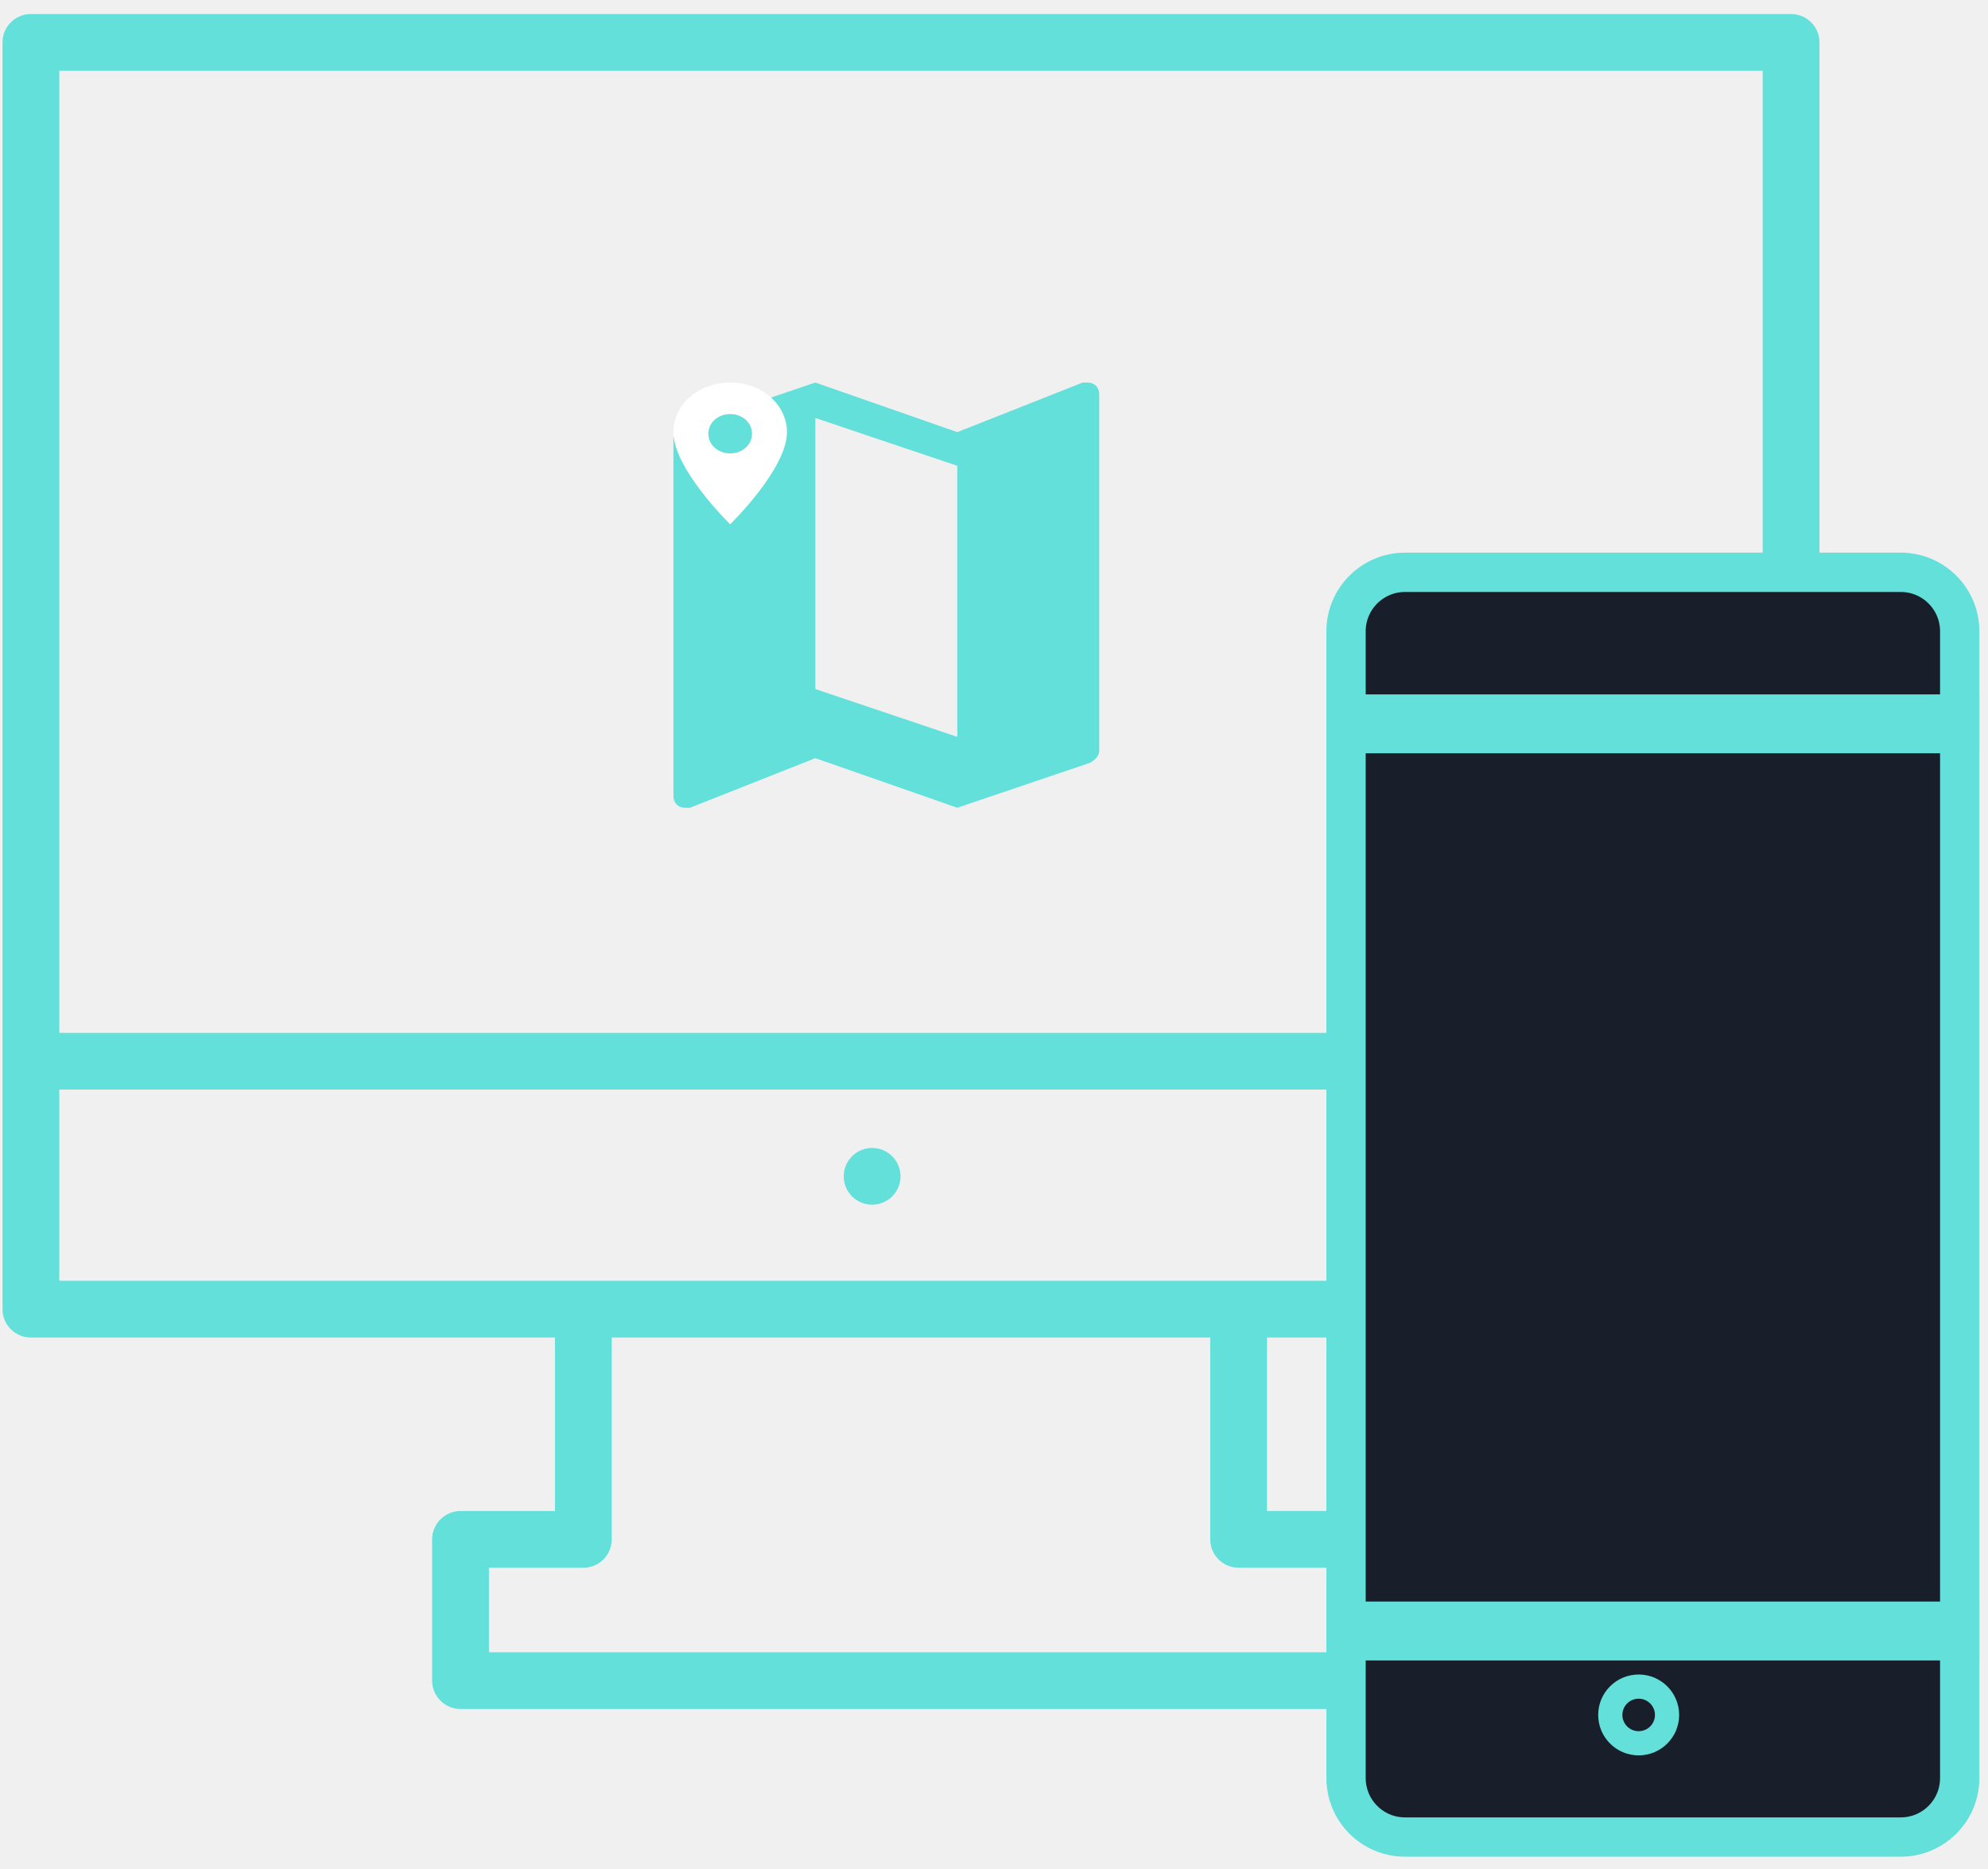
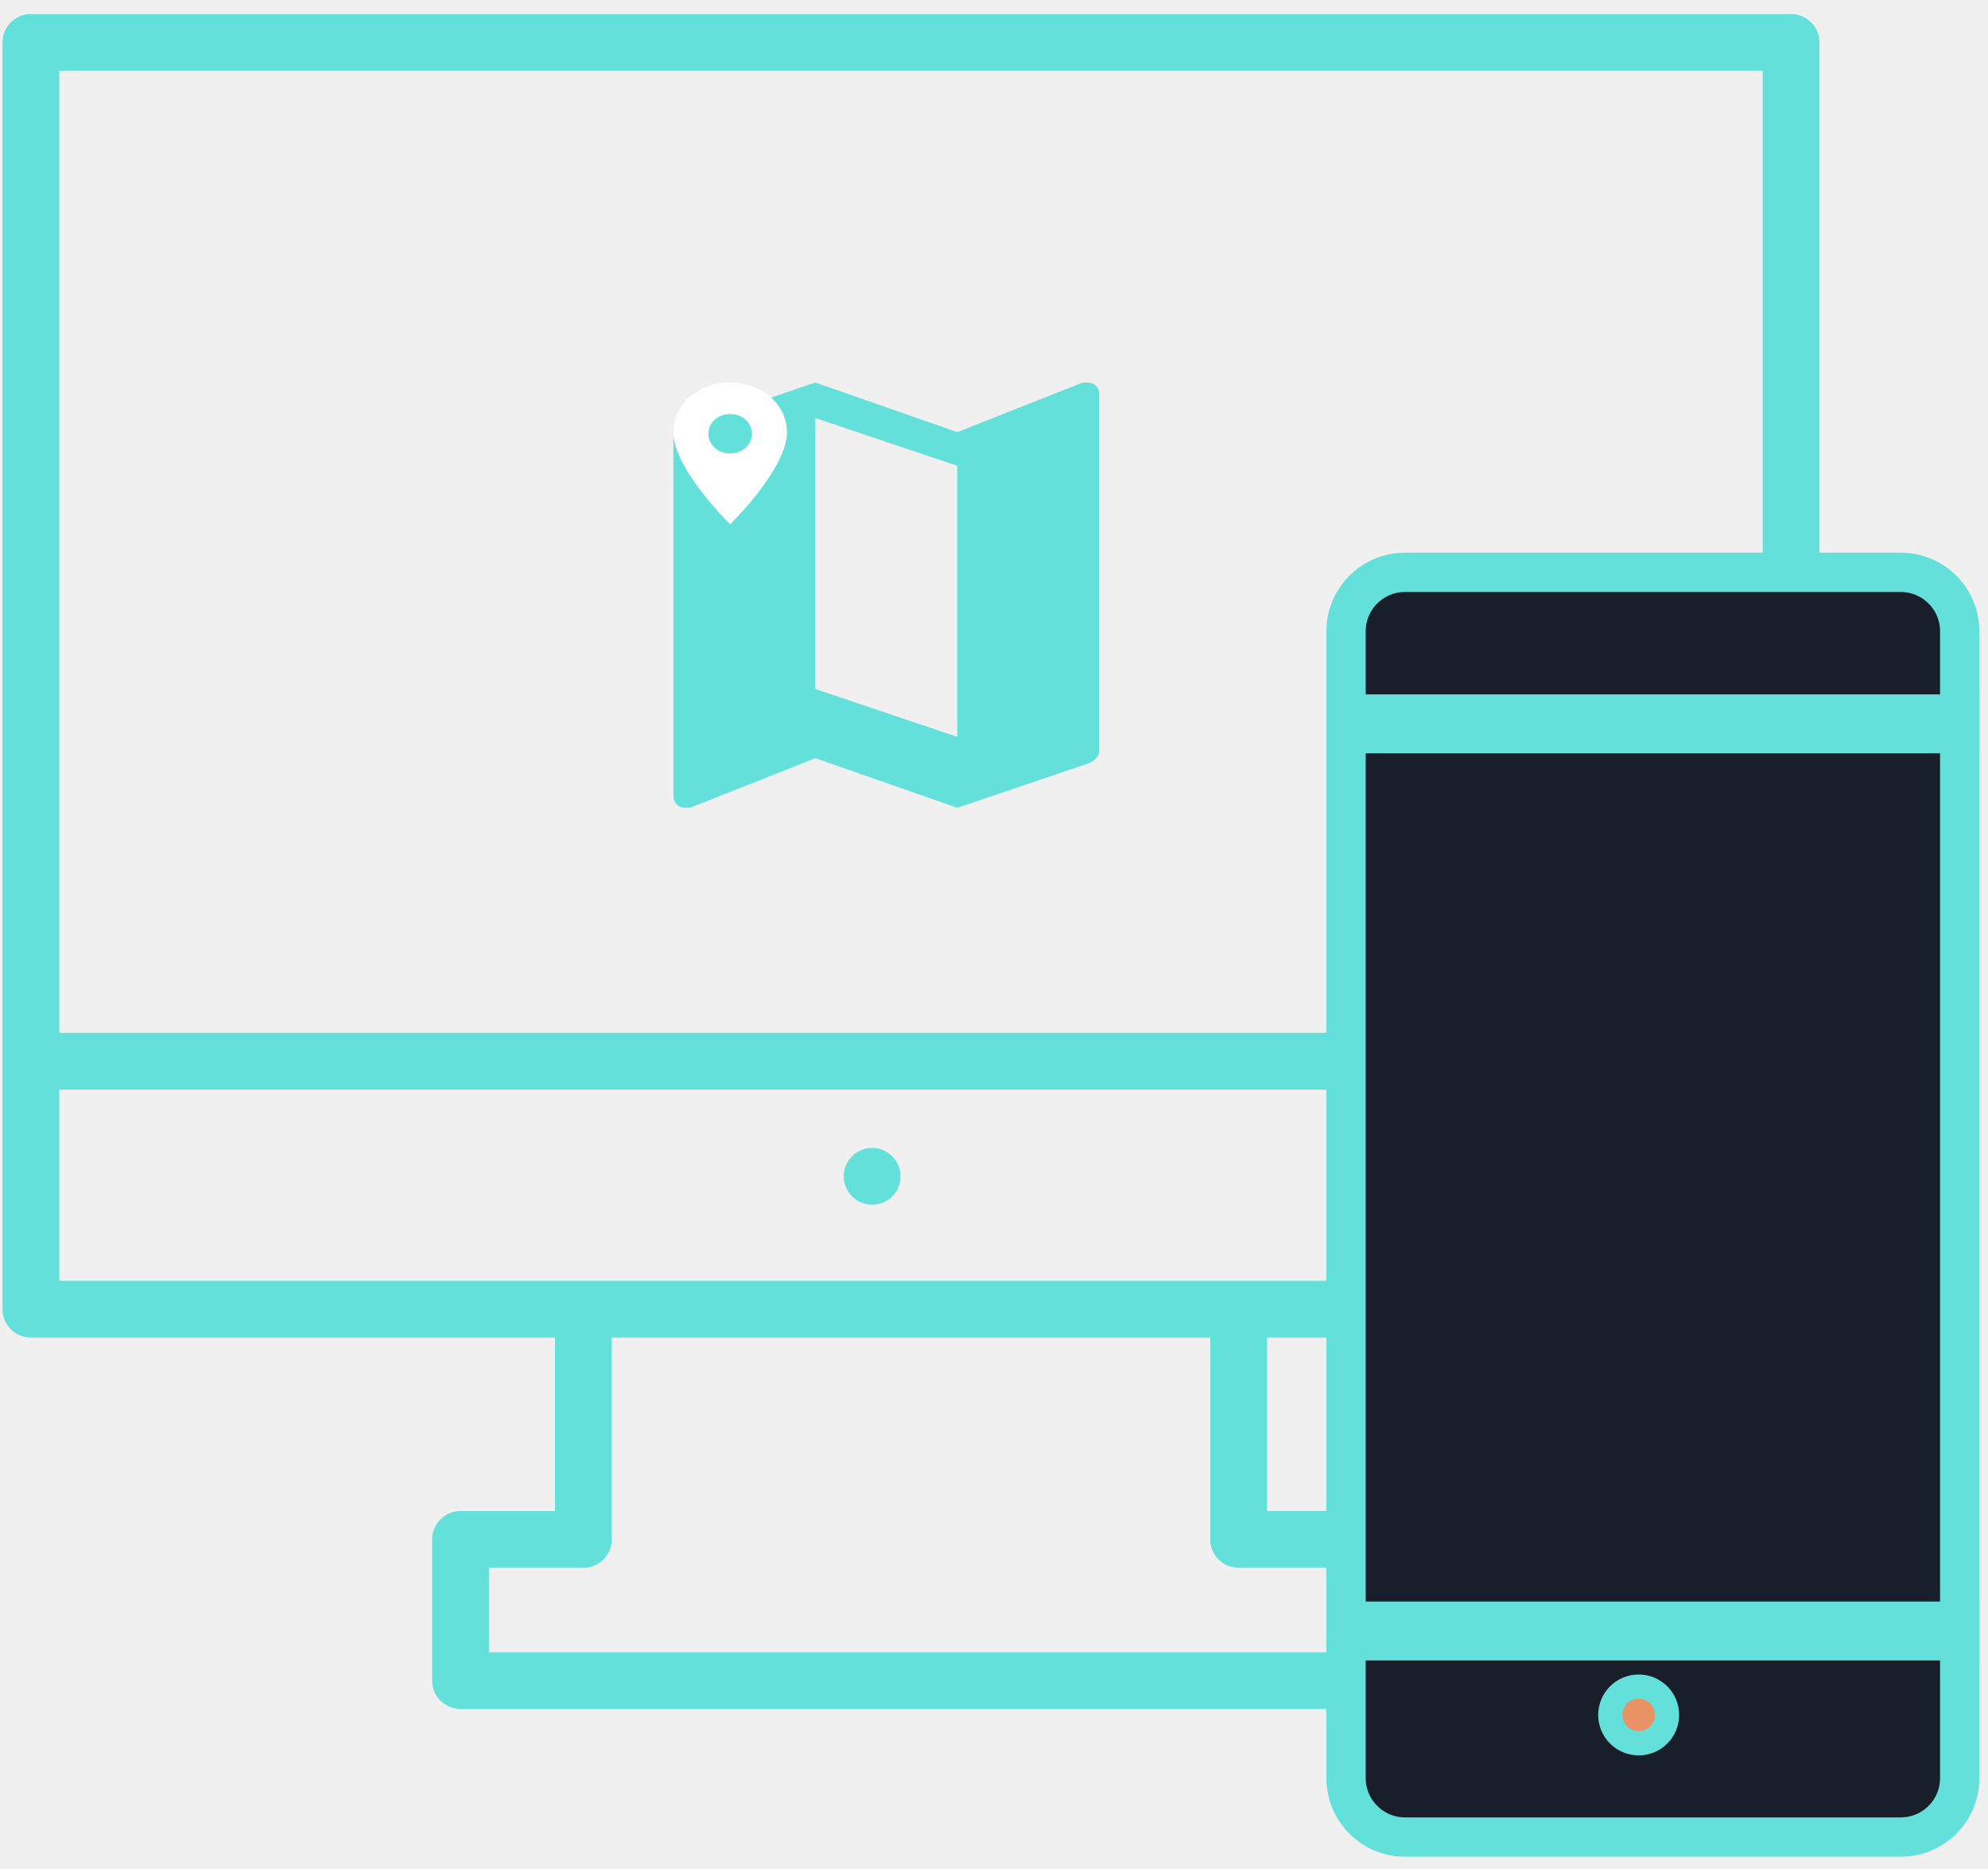
<svg xmlns="http://www.w3.org/2000/svg" width="83" height="78">
-   <g fill="none" fill-rule="evenodd">
+   <g fill="#e99266" fill-rule="evenodd">
    <path d="M2.476 53.466h71.117v-7.983H2.476v7.983zm49.237 11.977h3.943v3.529H20.413v-3.529h3.942c.656 0 1.185-.529 1.185-1.183v-8.427h24.988v8.427c0 .654.53 1.183 1.185 1.183zM2.476 43.116h71.117V2.95H2.476v40.165zM1.29.585C.635.585.105 1.114.105 1.768V54.65c0 .655.53 1.184 1.185 1.184h21.88v7.243h-3.943c-.655 0-1.185.532-1.185 1.184v5.895c0 .652.53 1.184 1.185 1.184h37.615c.654 0 1.185-.532 1.185-1.184V64.26c0-.652-.531-1.184-1.185-1.184h-3.944v-7.243h21.88c.655 0 1.186-.53 1.186-1.184V1.77c0-.655-.531-1.184-1.185-1.184H1.29z" fill="#62E0D9" />
    <path d="M36.412 47.92c-.654 0-1.185.53-1.185 1.184a1.185 1.185 0 0 0 2.37 0c0-.653-.531-1.184-1.185-1.184" fill="#62E0D9" />
    <g transform="translate(55.377 23.07)" stroke="#62E0D9">
      <rect stroke-width="1.641" fill="#181F2B" x=".821" y=".821" width="25.621" height="52.795" rx="2.462" />
      <path stroke-width="1.458" fill="#FFF" d="M.729 6.646h25.803v1H.729zM.729 44.515h25.803v1H.729z" />
      <ellipse stroke-width="1.01" cx="13.038" cy="48.519" rx="1.185" ry="1.183" />
    </g>
    <g>
      <path d="M45.4 15.969h-.197l-5.235 2.07-5.927-2.07-5.531 1.874c-.198.098-.395.197-.395.493v14.89c0 .297.197.494.494.494h.197l5.235-2.071 5.927 2.07 5.531-1.873c.198-.099.395-.296.395-.493V16.462c0-.296-.197-.493-.494-.493zM39.968 30.76l-5.927-1.997V17.448l5.927 1.997v11.316z" fill="#62E0D9" />
      <path d="M30.485 15.969c-1.32 0-2.37.917-2.37 2.07 0 1.54 2.37 3.847 2.37 3.847s2.371-2.308 2.371-3.846c0-1.154-1.05-2.071-2.37-2.071zm0 2.958c-.51 0-.911-.361-.911-.821 0-.46.4-.822.911-.822s.912.361.912.822c0 .46-.401.821-.912.821z" fill="#FFF" />
    </g>
  </g>
</svg>
